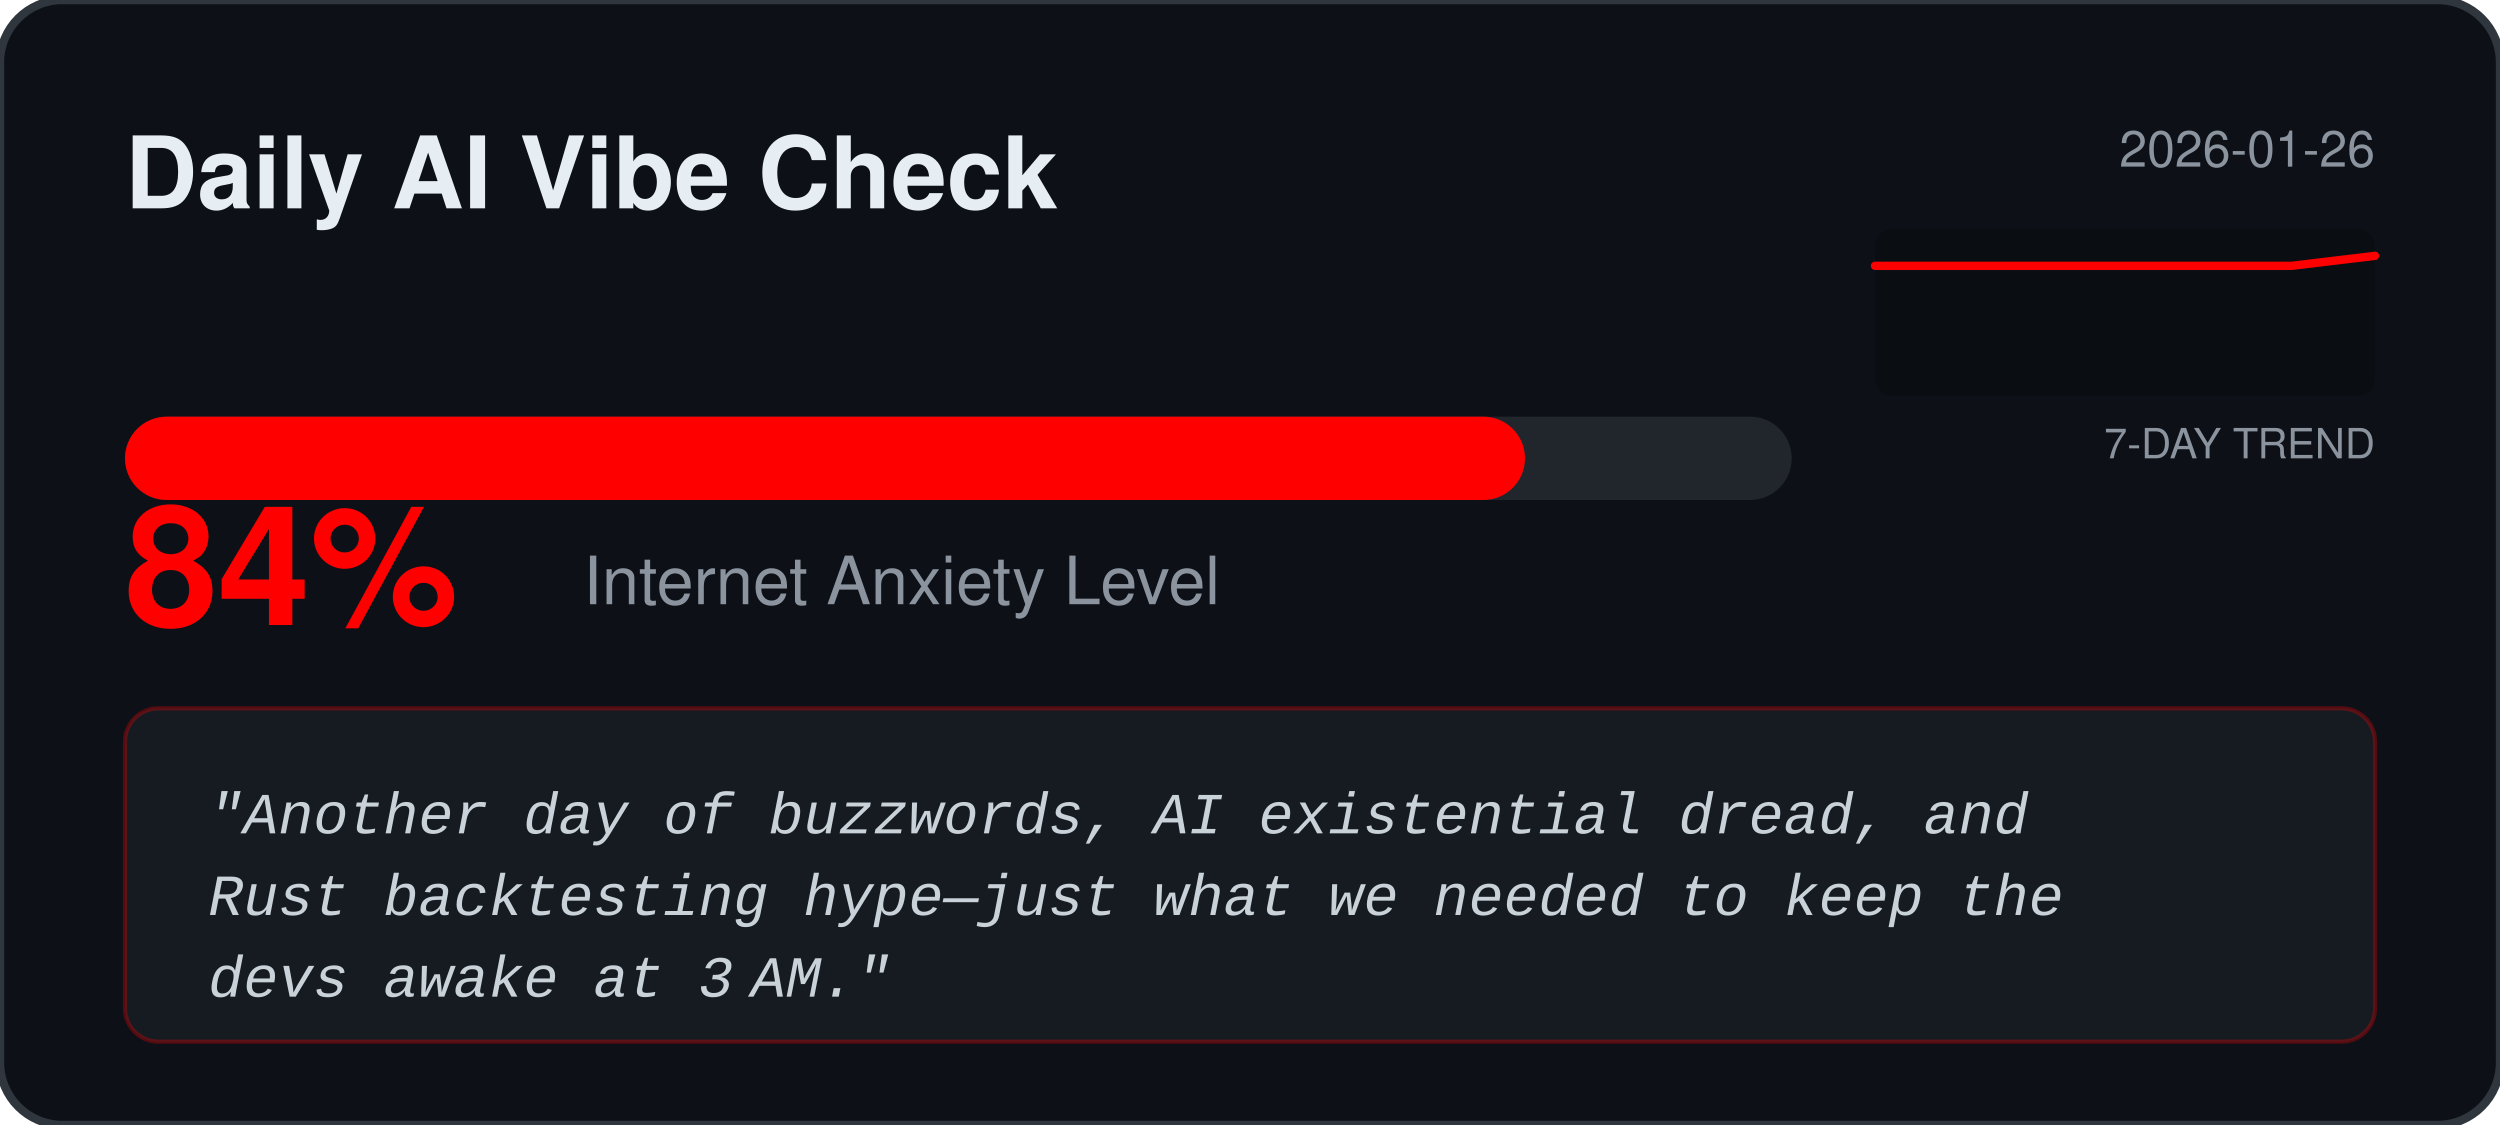
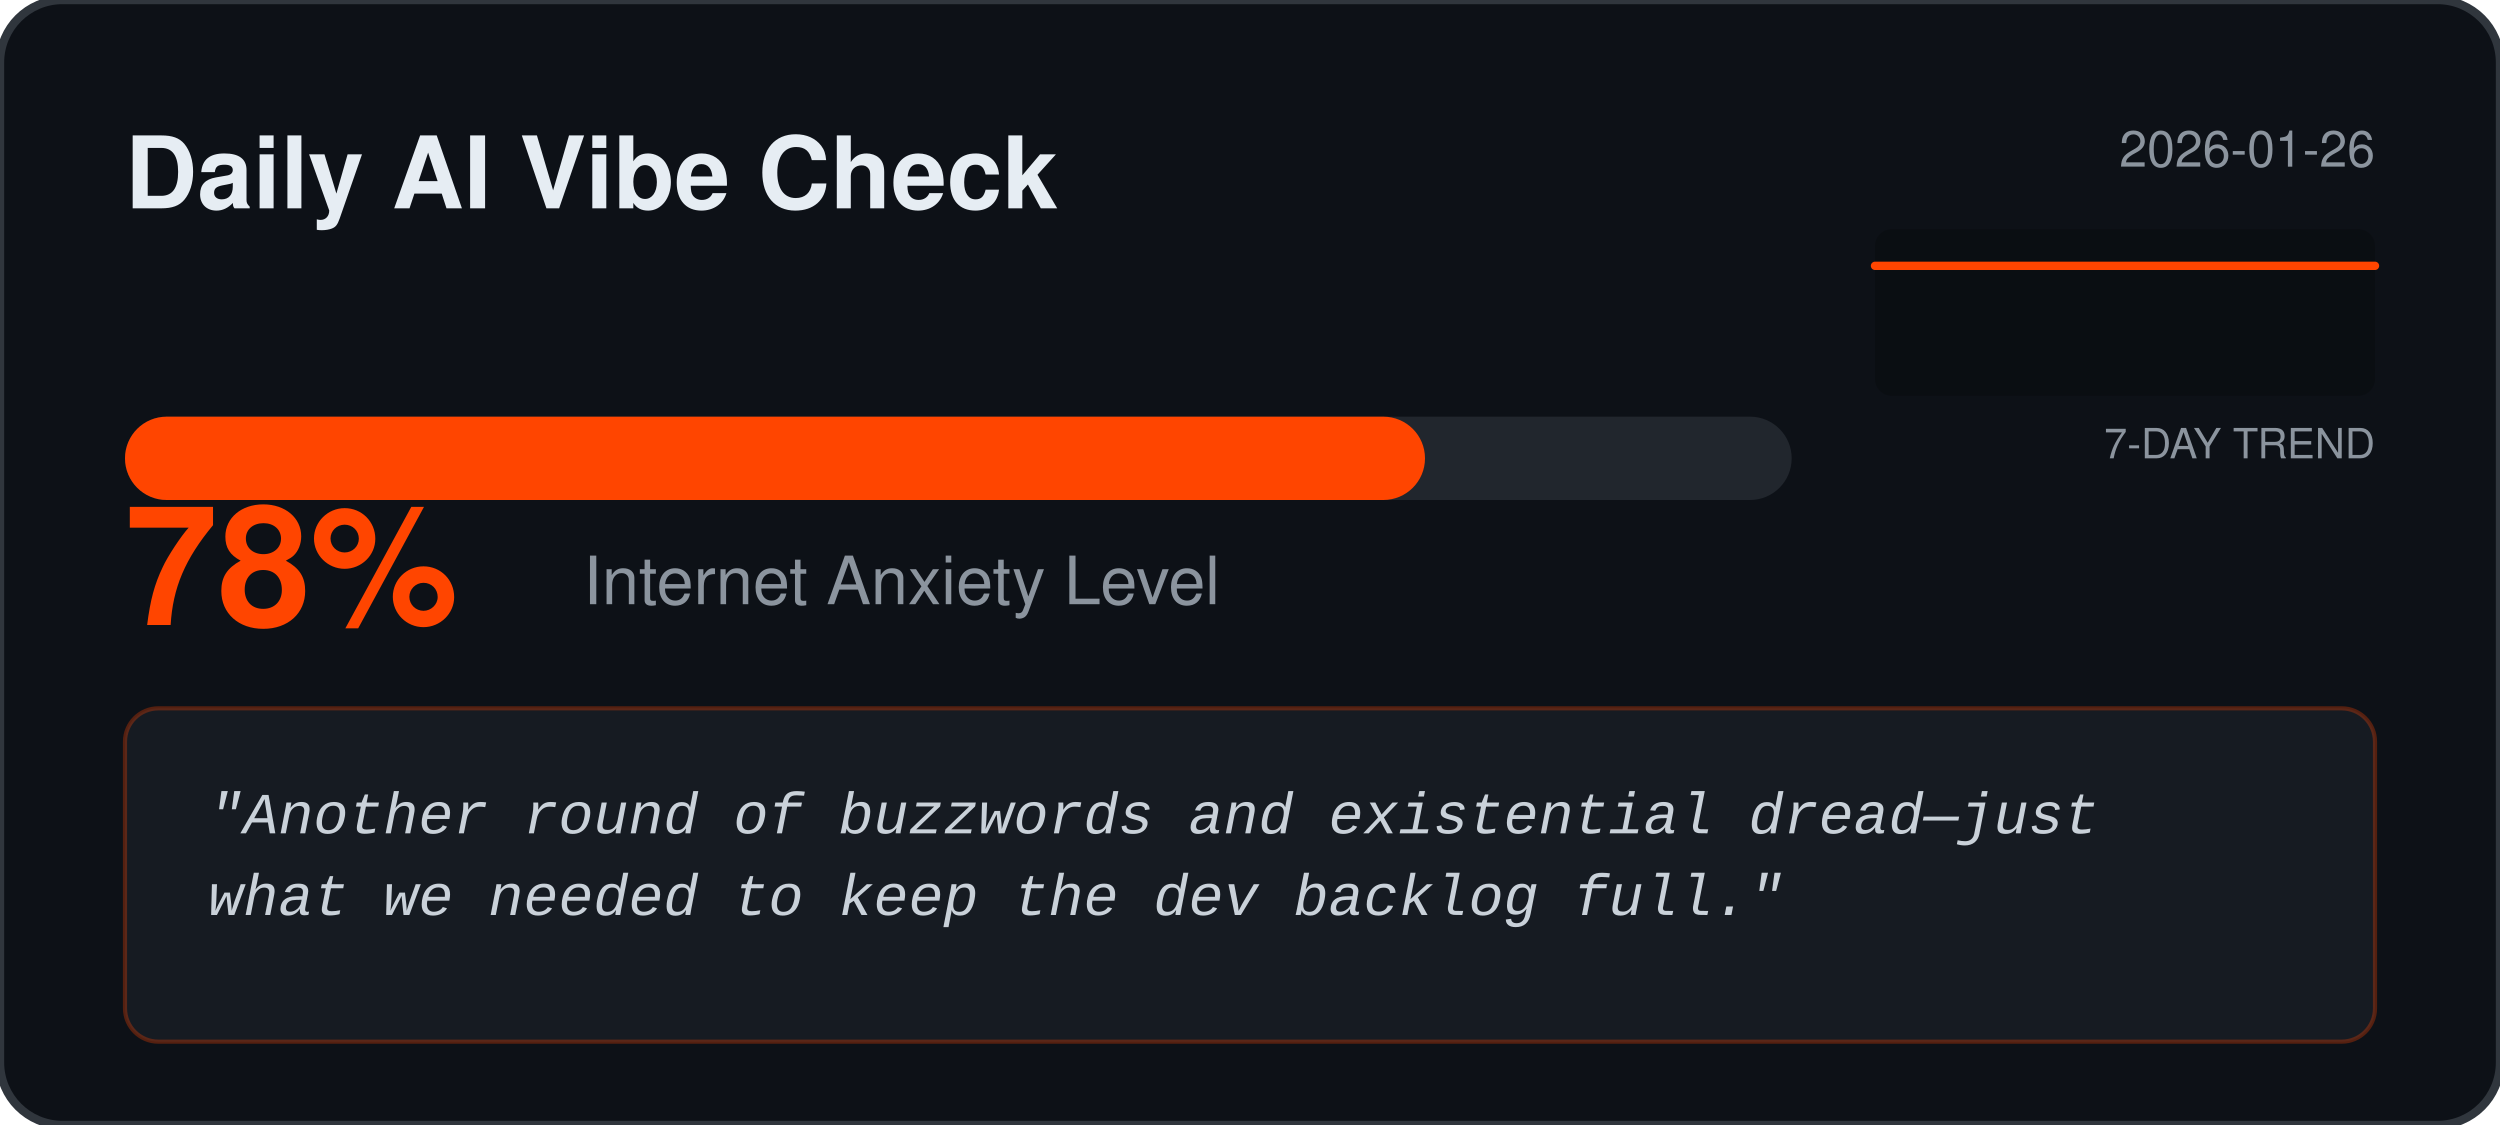
<svg xmlns="http://www.w3.org/2000/svg" width="600" height="270" viewBox="0 0 600 270" fill="none">
  <rect width="600" height="270" rx="15" fill="#0D1117" stroke="#30363D" stroke-width="2" />
  <text x="30" y="50" fill="#E6EDF3" font-family="Segoe UI, Helvetica, sans-serif" font-weight="bold" font-size="24">Daily AI Vibe Check</text>
  <text x="570" y="40" fill="#8B949E" font-family="Segoe UI, Helvetica, sans-serif" font-size="12" text-anchor="end">2026-01-26</text>
  <rect x="450" y="55" width="120" height="40" fill="#000000" fill-opacity="0.2" rx="4" />
  <text x="570" y="110" fill="#8B949E" font-family="Segoe UI, Helvetica, sans-serif" font-size="10" text-anchor="end">7-DAY TREND</text>
-   <polyline points="450.0,63.8 470.0,63.8 490.0,63.8 510.0,63.8 530.0,63.8 550.0,63.8 570.0,61.4" fill="none" stroke="#FF0000" stroke-width="2" stroke-linecap="round" stroke-linejoin="round" />
+   <polyline points="450.0,63.8 470.0,63.8 490.0,63.8 510.0,63.8 530.0,63.8 550.0,63.8 570.0,63.8" fill="none" stroke="#FF4500" stroke-width="2" stroke-linecap="round" stroke-linejoin="round" />
  <rect x="30" y="100" width="400" height="20" rx="10" fill="#21262D" />
-   <rect x="30" y="100" width="336.0" height="20" rx="10" fill="#FF0000" />
-   <text x="30" y="150" fill="#FF0000" font-family="Segoe UI, Helvetica, sans-serif" font-weight="bold" font-size="40">84%</text>
+   <rect x="30" y="100" width="312.0" height="20" rx="10" fill="#FF4500" />
+   <text x="30" y="150" fill="#FF4500" font-family="Segoe UI, Helvetica, sans-serif" font-weight="bold" font-size="40">78%</text>
  <text x="140" y="145" fill="#8B949E" font-family="Segoe UI, Helvetica, sans-serif" font-size="16">Internet Anxiety Level</text>
-   <rect x="30" y="170" width="540" height="80" rx="8" fill="#161B22" stroke="#FF0000" stroke-opacity="0.3" />
+   <rect x="30" y="170" width="540" height="80" rx="8" fill="#161B22" stroke="#FF4500" stroke-opacity="0.3" />
  <text x="50" y="200" fill="#C9D1D9" font-family="Courier New, monospace" font-size="14" font-style="italic">
-     <tspan x="50" dy="0">"Another day of buzzwords, AI existential dread, and</tspan>
-     <tspan x="50" dy="1.4em">Rust backtesting hype—just what we needed to keep the</tspan>
-     <tspan x="50" dy="1.4em">devs awake at 3 AM."</tspan>
+     <tspan x="50" dy="0">"Another round of buzzwords and existential dread—just</tspan>
+     <tspan x="50" dy="1.4em">what we needed to keep the dev backlog full."</tspan>
  </text>
</svg>
